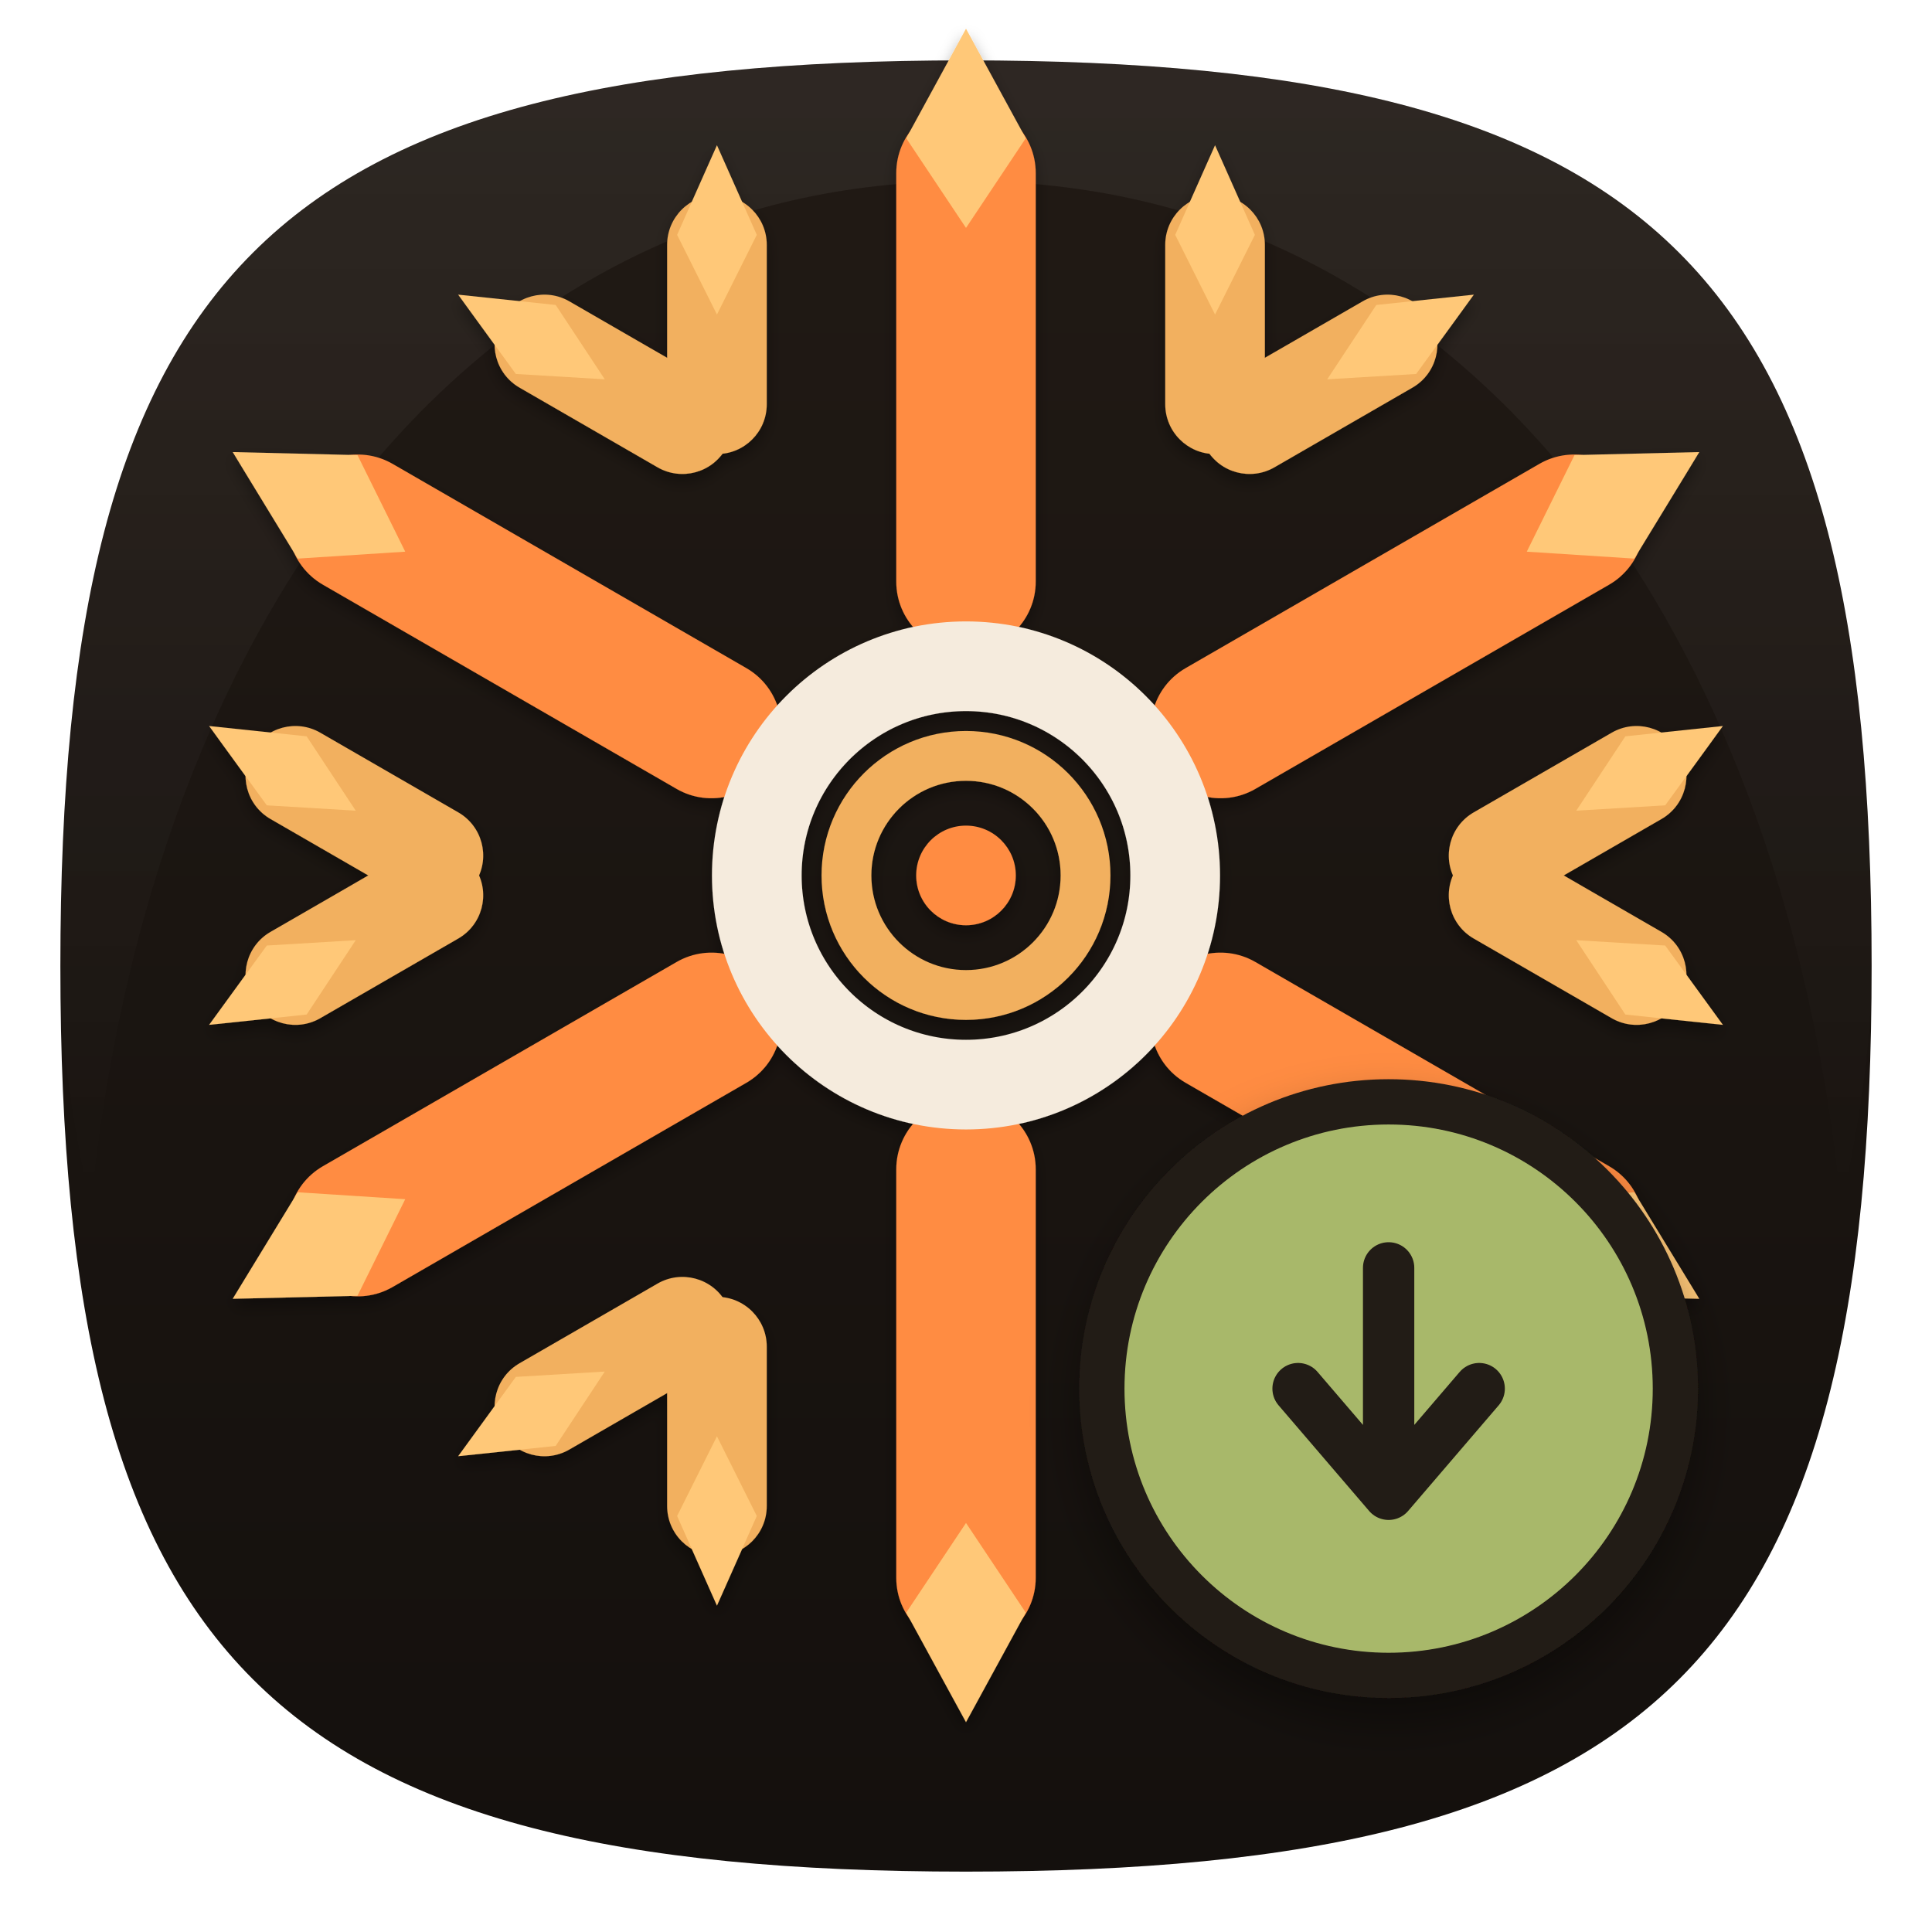
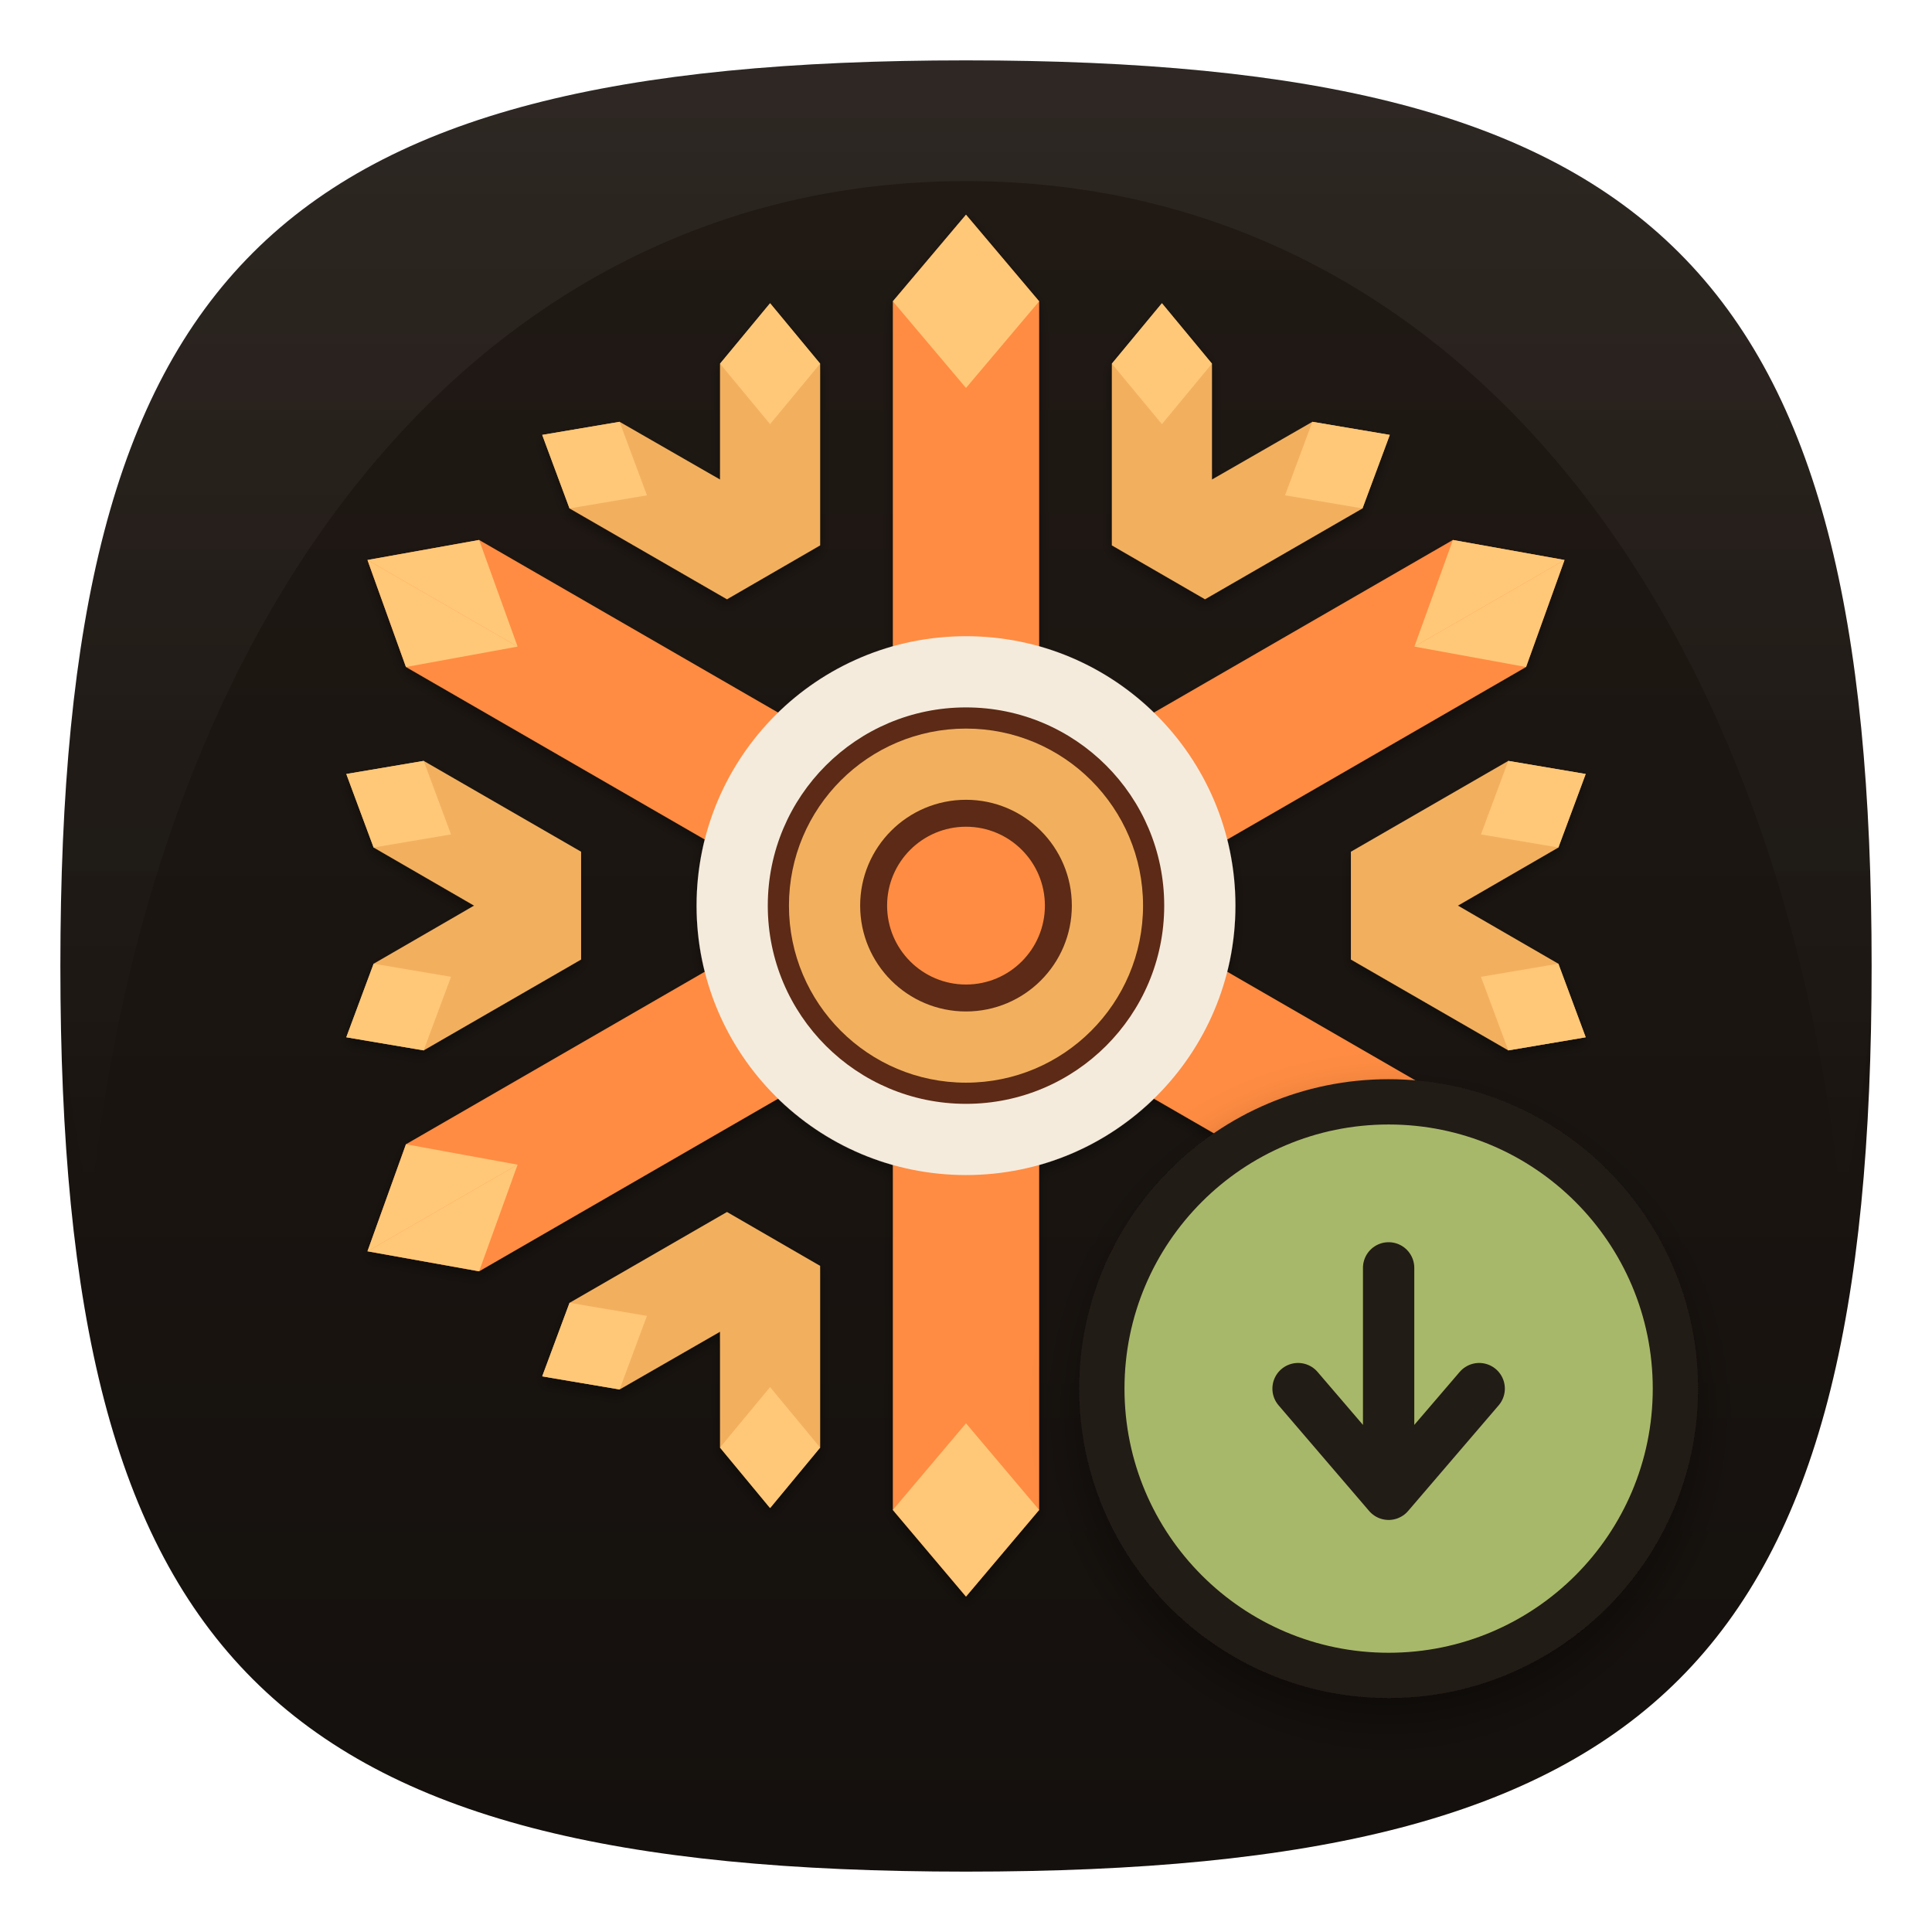
<svg xmlns="http://www.w3.org/2000/svg" width="128" height="128" viewBox="0 0 128 128">
  <defs>
    <linearGradient id="bg" x1="0" y1="0" x2="0" y2="1">
      <stop offset="0%" stop-color="#211a15" />
      <stop offset="100%" stop-color="#14100d" />
    </linearGradient>
    <linearGradient id="glass" x1="0" y1="0" x2="0" y2="1">
      <stop offset="0%" stop-color="#ffffff" stop-opacity="0.06" />
      <stop offset="100%" stop-color="#ffffff" stop-opacity="0" />
    </linearGradient>
    <filter id="soft" x="-40%" y="-40%" width="180%" height="180%">
      <feDropShadow dx="0" dy="1.5" stdDeviation="1.5" flood-color="#000000" flood-opacity="0.35" />
    </filter>
  </defs>
  <path d="M64 4 C110 4 124 18 124 64 C124 110 110 124 64 124            C18 124 4 110 4 64 C4 18 18 4 64 4 Z" fill="url(#bg)" />
  <path d="M64 4 C110 4 124 18 124 64 C124 70 123 75 122 80            C118 40 96 12 64 12 C32 12 10 40 6 80            C5 75 4 70 4 64 C4 18 18 4 64 4 Z" fill="url(#glass)" />
-   <g transform="translate(64,58) scale(0.33)" filter="url(#soft)">
-     <g id="arm-group">
-       <rect x="-14" y="-155" width="28" height="110" rx="14" fill="#ff8c42" />
-       <polygon points="0,-170 12,-148 0,-130 -12,-148" fill="#ffc878" />
-       <g transform="rotate(-30) translate(0,-100)">
-         <rect x="-10" y="-50" width="20" height="52" rx="10" transform="rotate(30)" fill="#f2b05e" />
-         <polygon points="0,-60 8,-42 0,-26 -8,-42" transform="rotate(30)" fill="#ffc878" />
-       </g>
-       <g transform="rotate(30) translate(0,-100)">
-         <rect x="-10" y="-50" width="20" height="52" rx="10" transform="rotate(-30)" fill="#f2b05e" />
-         <polygon points="0,-60 8,-42 0,-26 -8,-42" transform="rotate(-30)" fill="#ffc878" />
-       </g>
-     </g>
-     <use href="#arm-group" transform="rotate(60)" />
-     <use href="#arm-group" transform="rotate(120)" />
-     <use href="#arm-group" transform="rotate(180)" />
-     <use href="#arm-group" transform="rotate(240)" />
-     <use href="#arm-group" transform="rotate(300)" />
-     <circle cx="0" cy="0" r="42" fill="none" stroke="#f5ebdd" stroke-width="18" />
-     <circle cx="0" cy="0" r="24" fill="none" stroke="#f2b05e" stroke-width="10" />
-     <circle cx="0" cy="0" r="10" fill="#ff8c42" />
+   <g transform="translate(64,60) scale(0.255)" filter="url(#soft)">
+     <polygon fill="#ff8c42" points="0,-179.5 19,-157 19,-45 -19,-45 -19,-157" />
+     <polygon fill="#ffc878" points="0,-179.5 -19,-157 0,-134.5" />
+     <polygon fill="#ffc878" points="0,-179.5 19,-157 0,-134.5" />
+     <polygon fill="#ff8c42" points="155.5,-89.8 145.5,-62 48.5,-6 29.5,-39 126.5,-95" />
+     <polygon fill="#ffc878" points="155.5,-89.8 126.5,-95 116.5,-67.3" />
+     <polygon fill="#ffc878" points="155.5,-89.8 145.5,-62 116.5,-67.3" />
+     <polygon fill="#ff8c42" points="155.5,89.7 126.5,95 29.5,39 48.5,6 145.5,62" />
+     <polygon fill="#ffc878" points="155.5,89.7 145.5,62 116.5,67.2" />
+     <polygon fill="#ffc878" points="155.5,89.7 126.5,95 116.5,67.2" />
+     <polygon fill="#ff8c42" points="0,179.5 -19,157 -19,45 19,45 19,157" />
+     <polygon fill="#ffc878" points="0,179.5 19,157 0,134.5" />
+     <polygon fill="#ffc878" points="0,179.5 -19,157 0,134.5" />
+     <polygon fill="#ff8c42" points="-155.5,89.8 -145.5,62 -48.5,6 -29.5,39 -126.5,95" />
+     <polygon fill="#ffc878" points="-155.5,89.8 -126.5,95 -116.5,67.3" />
+     <polygon fill="#ffc878" points="-155.5,89.8 -145.5,62 -116.5,67.3" />
+     <polygon fill="#ff8c42" points="-155.5,-89.8 -126.5,-95 -29.5,-39 -48.5,-6 -145.5,-62" />
+     <polygon fill="#ffc878" points="-155.5,-89.8 -145.5,-62 -116.5,-67.3" />
+     <polygon fill="#ffc878" points="-155.5,-89.8 -126.5,-95 -116.5,-67.3" />
+     <polygon fill="#f2b05e" points="62.1,-79.6 103,-103.2 110.1,-122.3 90,-125.7 63.9,-110.7 63.9,-140.8 50.9,-156.5 37.9,-140.8 37.9,-93.6" />
+     <polygon fill="#ffc878" points="110.1,-122.3 103,-103.2 82.9,-106.6 90,-125.7" />
+     <polygon fill="#ffc878" points="50.9,-156.5 37.9,-140.8 50.9,-125.1 63.9,-140.8" />
+     <polygon fill="#f2b05e" points="100,14 140.9,37.6 161,34.2 153.9,15.1 127.8,-0 153.9,-15.1 161,-34.2 140.9,-37.6 100,-14" />
+     <polygon fill="#ffc878" points="161,34.2 140.9,37.6 133.8,18.5 153.9,15.1" />
+     <polygon fill="#ffc878" points="161,-34.2 140.9,-37.6 133.8,-18.5 153.9,-15.1" />
+     <polygon fill="#f2b05e" points="37.9,93.6 37.9,140.8 50.9,156.5 63.9,140.8 63.9,110.7 90,125.7 110.1,122.3 103,103.2 62.1,79.6" />
+     <polygon fill="#ffc878" points="50.9,156.5 37.9,140.8 50.9,125.1 63.9,140.8" />
+     <polygon fill="#ffc878" points="110.1,122.3 103,103.2 82.9,106.6 90,125.7" />
+     <polygon fill="#f2b05e" points="-62.1,79.6 -103,103.2 -110.1,122.3 -90,125.7 -63.9,110.7 -63.9,140.8 -50.9,156.5 -37.9,140.8 -37.9,93.6" />
+     <polygon fill="#ffc878" points="-110.1,122.3 -103,103.2 -82.9,106.6 -90,125.7" />
+     <polygon fill="#ffc878" points="-50.9,156.5 -37.9,140.8 -50.9,125.1 -63.9,140.8" />
+     <polygon fill="#f2b05e" points="-100,-14 -140.9,-37.6 -161,-34.2 -153.9,-15.1 -127.8,0 -153.9,15.1 -161,34.2 -140.9,37.6 -100,14" />
+     <polygon fill="#ffc878" points="-161,-34.2 -140.9,-37.6 -133.8,-18.5 -153.9,-15.1" />
+     <polygon fill="#ffc878" points="-161,34.2 -140.9,37.6 -133.8,18.5 -153.9,15.1" />
+     <polygon fill="#f2b05e" points="-37.9,-93.6 -37.9,-140.8 -50.9,-156.5 -63.9,-140.8 -63.9,-110.7 -90,-125.7 -110.1,-122.3 -103,-103.2 -62.1,-79.6" />
+     <polygon fill="#ffc878" points="-50.9,-156.5 -37.9,-140.8 -50.9,-125.1 -63.9,-140.8" />
+     <polygon fill="#ffc878" points="-110.1,-122.3 -103,-103.2 -82.9,-106.6 -90,-125.7" />
+     <circle r="70.0" fill="#f5ebdd" />
+     <circle r="51.5" fill="#5c2a12" />
+     <circle r="46.0" fill="#f2b05e" />
+     <circle r="27.5" fill="#5c2a12" />
+     <circle r="20.5" fill="#ff8c42" />
  </g>
  <g filter="url(#soft)">
    <circle cx="92" cy="92" r="19" fill="#a8b86a" stroke="#211a15" stroke-width="3" />
    <path d="M92 84 v12 M86 92 l6 7 l6 -7" fill="none" stroke="#211a15" stroke-width="3.4" stroke-linecap="round" stroke-linejoin="round" />
  </g>
</svg>
